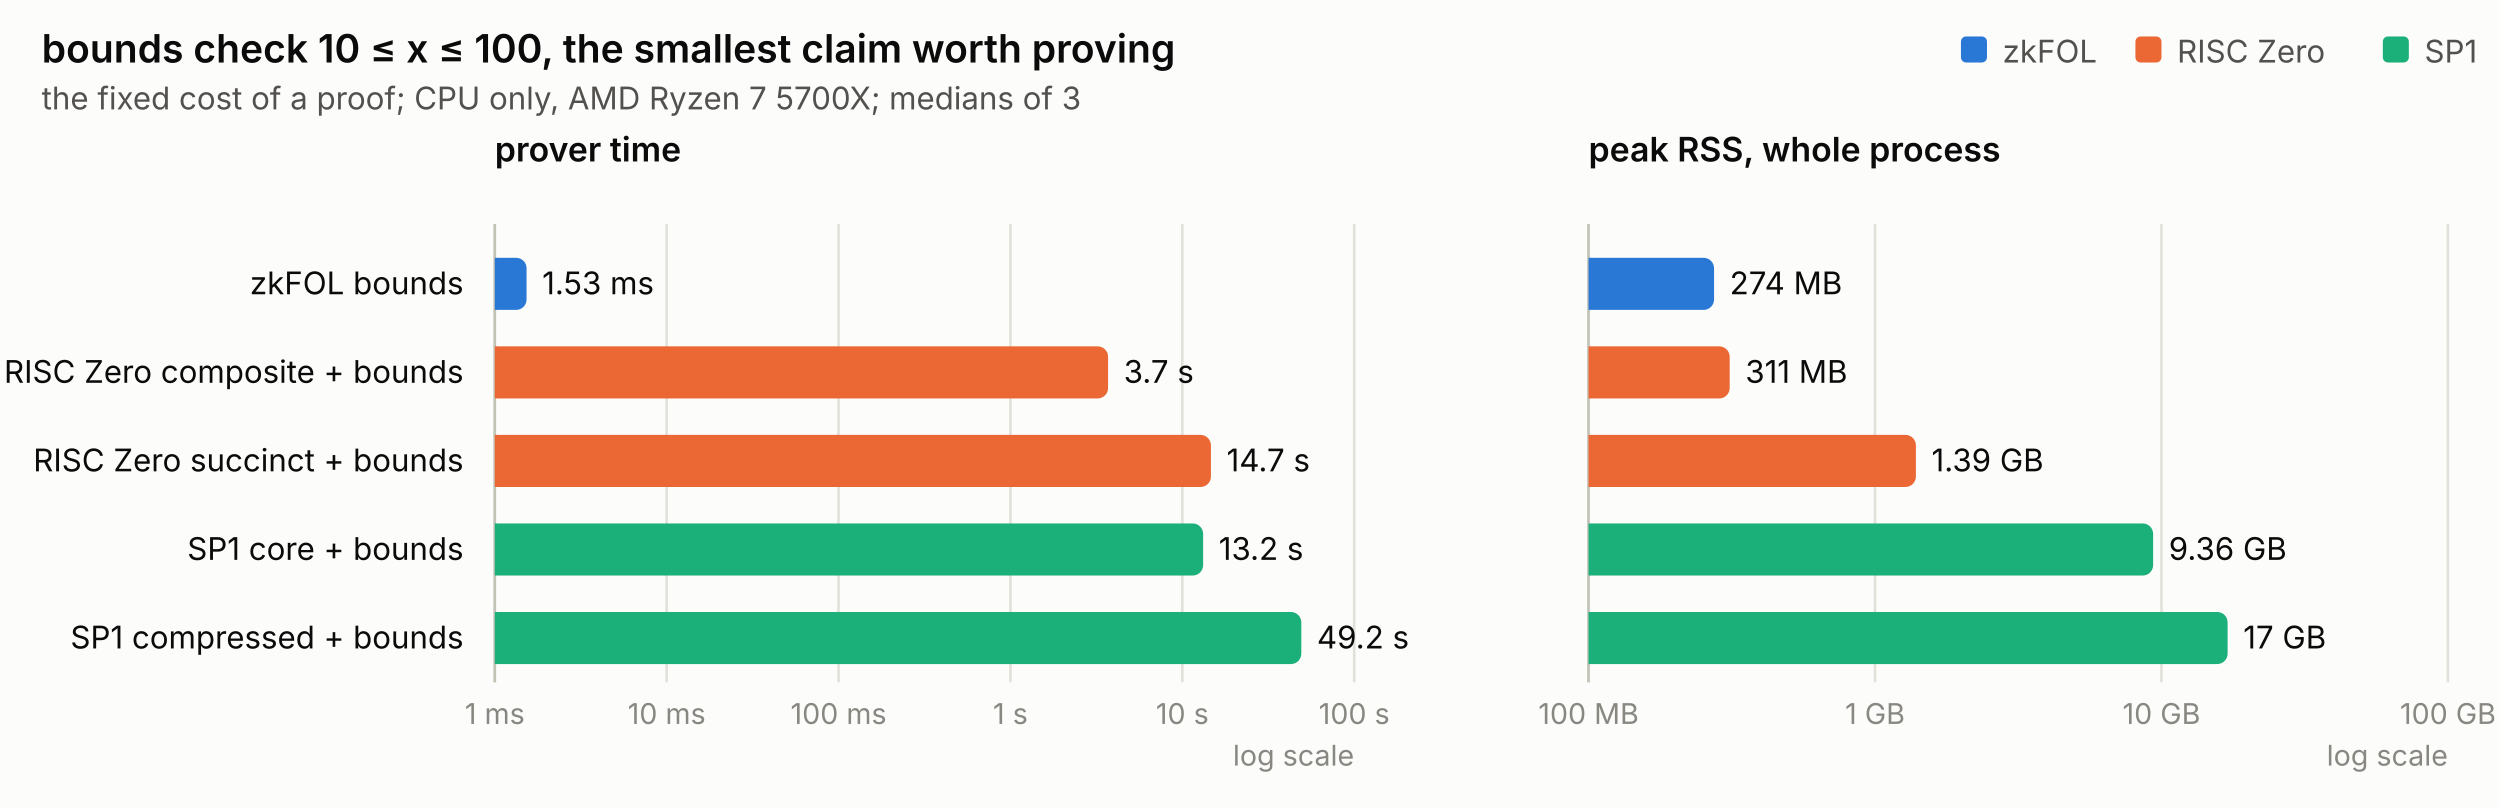
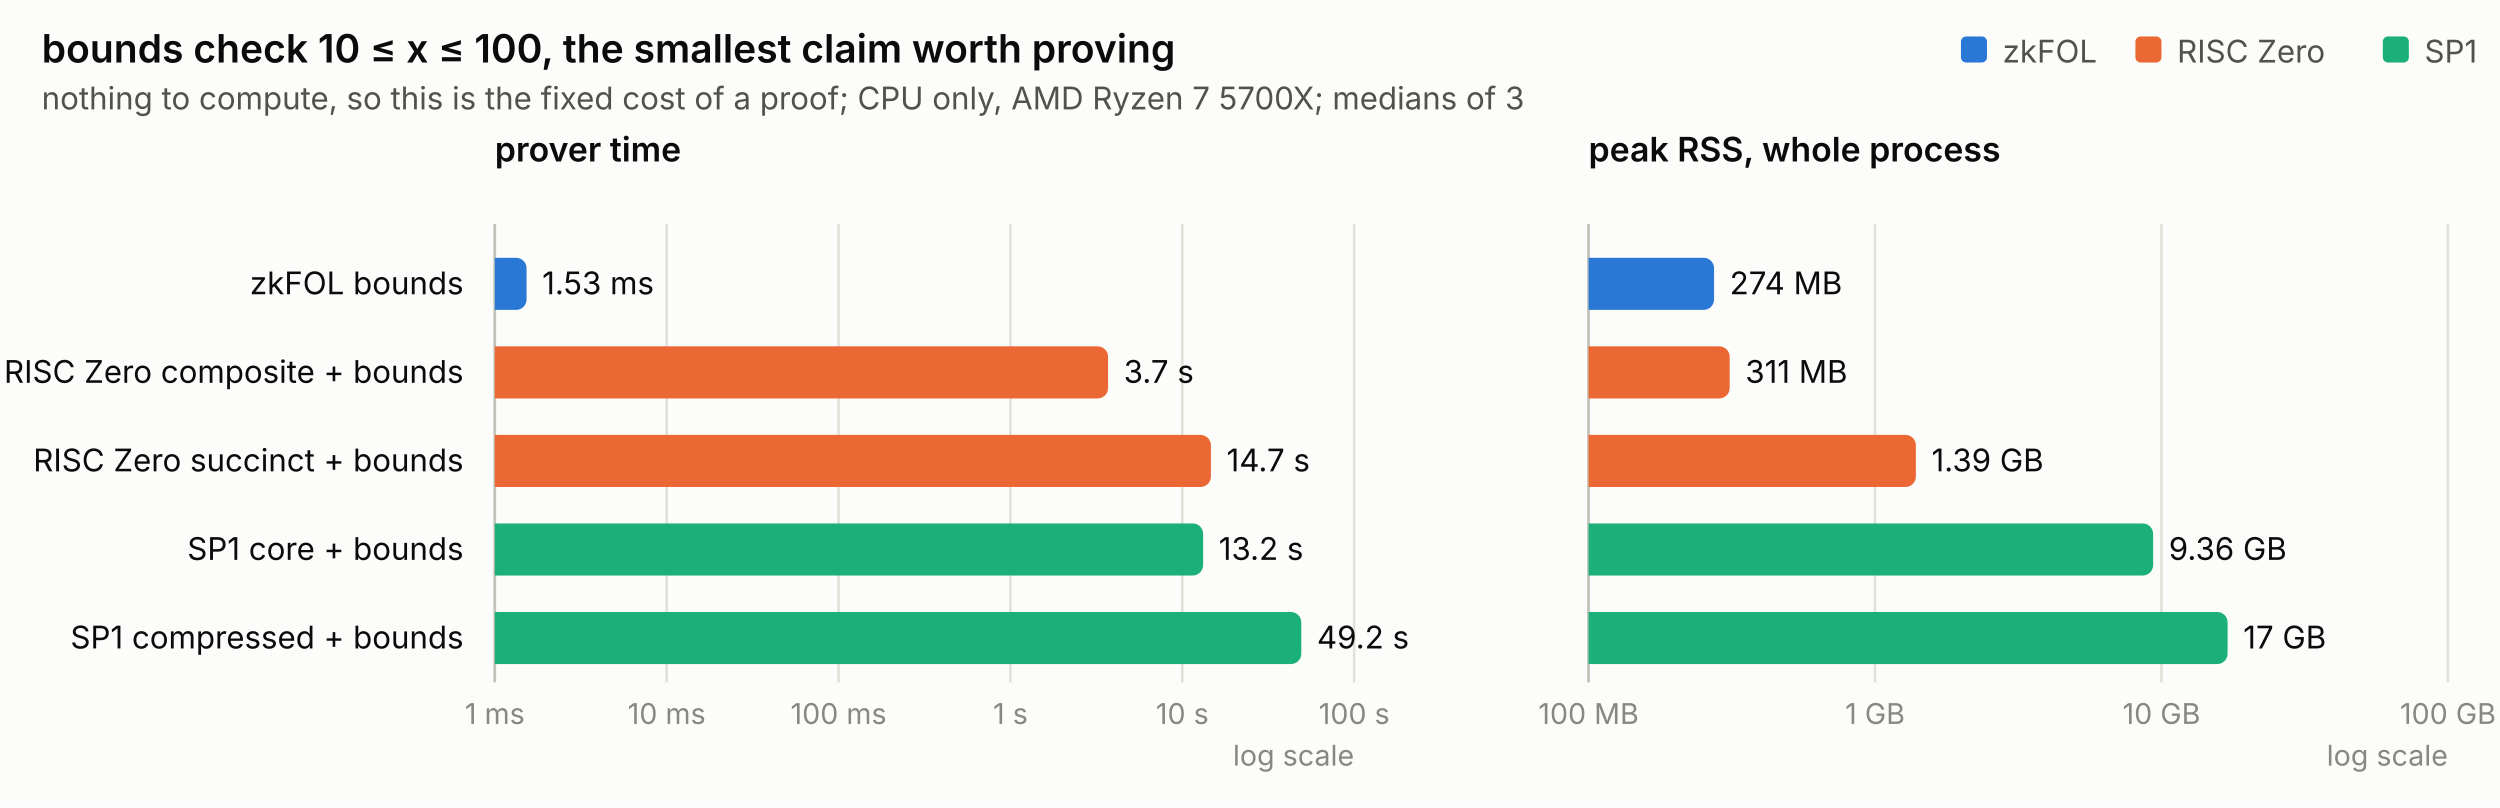
<svg xmlns="http://www.w3.org/2000/svg" width="960" height="310" viewBox="0 0 960 310" font-family="system-ui, -apple-system, 'Segoe UI', sans-serif">
  <rect width="960" height="310" fill="#fcfcfb" />
  <text x="16" y="24" font-size="15" font-weight="600" fill="#0b0b0b">bounds check 10 ≤ x ≤ 100, the smallest claim worth proving</text>
-   <text x="16" y="42" font-size="12" fill="#52514e">the fixed cost of a proof; CPU only, AMD Ryzen 7 5700X; medians of 3</text>
+   <text x="16" y="42" font-size="12" fill="#52514e">nothing to compute, so this is the fixed cost of a proof; CPU only, AMD Ryzen 7 5700X; medians of 3</text>
  <text x="931" y="24" font-size="12" fill="#52514e">SP1</text>
  <rect x="915" y="14" width="10" height="10" rx="2" fill="#1baf7a" />
  <text x="836" y="24" font-size="12" fill="#52514e">RISC Zero</text>
  <rect x="820" y="14" width="10" height="10" rx="2" fill="#eb6834" />
  <text x="769" y="24" font-size="12" fill="#52514e">zkFOL</text>
  <rect x="753" y="14" width="10" height="10" rx="2" fill="#2a78d6" />
  <text x="178" y="113.0" font-size="12" text-anchor="end" fill="#0b0b0b">zkFOL bounds</text>
  <text x="178" y="147.0" font-size="12" text-anchor="end" fill="#0b0b0b">RISC Zero composite + bounds</text>
  <text x="178" y="181.0" font-size="12" text-anchor="end" fill="#0b0b0b">RISC Zero succinct + bounds</text>
  <text x="178" y="215.0" font-size="12" text-anchor="end" fill="#0b0b0b">SP1 core + bounds</text>
  <text x="178" y="249.0" font-size="12" text-anchor="end" fill="#0b0b0b">SP1 compressed + bounds</text>
  <text x="190" y="62" font-size="13" font-weight="600" fill="#0b0b0b">prover time</text>
  <line x1="190.0" y1="86" x2="190.0" y2="262" stroke="#e1e0d9" stroke-width="1" />
  <text x="190.0" y="278" font-size="11" text-anchor="middle" fill="#898781">1 ms</text>
  <line x1="256.0" y1="86" x2="256.0" y2="262" stroke="#e1e0d9" stroke-width="1" />
  <text x="256.0" y="278" font-size="11" text-anchor="middle" fill="#898781">10 ms</text>
  <line x1="322.0" y1="86" x2="322.0" y2="262" stroke="#e1e0d9" stroke-width="1" />
  <text x="322.0" y="278" font-size="11" text-anchor="middle" fill="#898781">100 ms</text>
  <line x1="388.0" y1="86" x2="388.0" y2="262" stroke="#e1e0d9" stroke-width="1" />
  <text x="388.0" y="278" font-size="11" text-anchor="middle" fill="#898781">1 s</text>
  <line x1="454.0" y1="86" x2="454.0" y2="262" stroke="#e1e0d9" stroke-width="1" />
  <text x="454.0" y="278" font-size="11" text-anchor="middle" fill="#898781">10 s</text>
  <line x1="520.0" y1="86" x2="520.0" y2="262" stroke="#e1e0d9" stroke-width="1" />
  <text x="520.0" y="278" font-size="11" text-anchor="middle" fill="#898781">100 s</text>
  <line x1="190" y1="86" x2="190" y2="262" stroke="#c3c2b7" stroke-width="1" />
  <path d="M190,99.0 h8.2 a4,4 0 0 1 4,4 v12 a4,4 0 0 1 -4,4 h-8.2 z" fill="#2a78d6" />
  <text x="208.2" y="113.0" font-size="12" fill="#0b0b0b">1.53 ms</text>
  <path d="M190,133.0 h231.5 a4,4 0 0 1 4,4 v12 a4,4 0 0 1 -4,4 h-231.5 z" fill="#eb6834" />
  <text x="431.5" y="147.0" font-size="12" fill="#0b0b0b">3.7 s</text>
  <path d="M190,167.0 h271.0 a4,4 0 0 1 4,4 v12 a4,4 0 0 1 -4,4 h-271.0 z" fill="#eb6834" />
  <text x="471.0" y="181.0" font-size="12" fill="#0b0b0b">14.7 s</text>
  <path d="M190,201.0 h268.0 a4,4 0 0 1 4,4 v12 a4,4 0 0 1 -4,4 h-268.0 z" fill="#1baf7a" />
  <text x="468.0" y="215.0" font-size="12" fill="#0b0b0b">13.2 s</text>
  <path d="M190,235.0 h305.7 a4,4 0 0 1 4,4 v12 a4,4 0 0 1 -4,4 h-305.7 z" fill="#1baf7a" />
  <text x="505.7" y="249.0" font-size="12" fill="#0b0b0b">49.2 s</text>
  <text x="520" y="294" font-size="11" text-anchor="end" fill="#898781">log scale</text>
  <text x="610" y="62" font-size="13" font-weight="600" fill="#0b0b0b">peak RSS, whole process</text>
  <line x1="610.0" y1="86" x2="610.0" y2="262" stroke="#e1e0d9" stroke-width="1" />
  <text x="610.0" y="278" font-size="11" text-anchor="middle" fill="#898781">100 MB</text>
  <line x1="720.0" y1="86" x2="720.0" y2="262" stroke="#e1e0d9" stroke-width="1" />
  <text x="720.0" y="278" font-size="11" text-anchor="middle" fill="#898781">1 GB</text>
  <line x1="830.0" y1="86" x2="830.0" y2="262" stroke="#e1e0d9" stroke-width="1" />
  <text x="830.0" y="278" font-size="11" text-anchor="middle" fill="#898781">10 GB</text>
  <line x1="940.0" y1="86" x2="940.0" y2="262" stroke="#e1e0d9" stroke-width="1" />
  <text x="940.0" y="278" font-size="11" text-anchor="middle" fill="#898781">100 GB</text>
  <line x1="610" y1="86" x2="610" y2="262" stroke="#c3c2b7" stroke-width="1" />
  <path d="M610,99.0 h44.2 a4,4 0 0 1 4,4 v12 a4,4 0 0 1 -4,4 h-44.2 z" fill="#2a78d6" />
  <text x="664.2" y="113.0" font-size="12" fill="#0b0b0b">274 MB</text>
  <path d="M610,133.0 h50.2 a4,4 0 0 1 4,4 v12 a4,4 0 0 1 -4,4 h-50.2 z" fill="#eb6834" />
  <text x="670.2" y="147.0" font-size="12" fill="#0b0b0b">311 MB</text>
  <path d="M610,167.0 h121.7 a4,4 0 0 1 4,4 v12 a4,4 0 0 1 -4,4 h-121.7 z" fill="#eb6834" />
  <text x="741.7" y="181.0" font-size="12" fill="#0b0b0b">1.39 GB</text>
  <path d="M610,201.0 h212.8 a4,4 0 0 1 4,4 v12 a4,4 0 0 1 -4,4 h-212.8 z" fill="#1baf7a" />
  <text x="832.8" y="215.0" font-size="12" fill="#0b0b0b">9.36 GB</text>
  <path d="M610,235.0 h241.4 a4,4 0 0 1 4,4 v12 a4,4 0 0 1 -4,4 h-241.4 z" fill="#1baf7a" />
  <text x="861.4" y="249.0" font-size="12" fill="#0b0b0b">17 GB</text>
  <text x="940" y="294" font-size="11" text-anchor="end" fill="#898781">log scale</text>
</svg>
